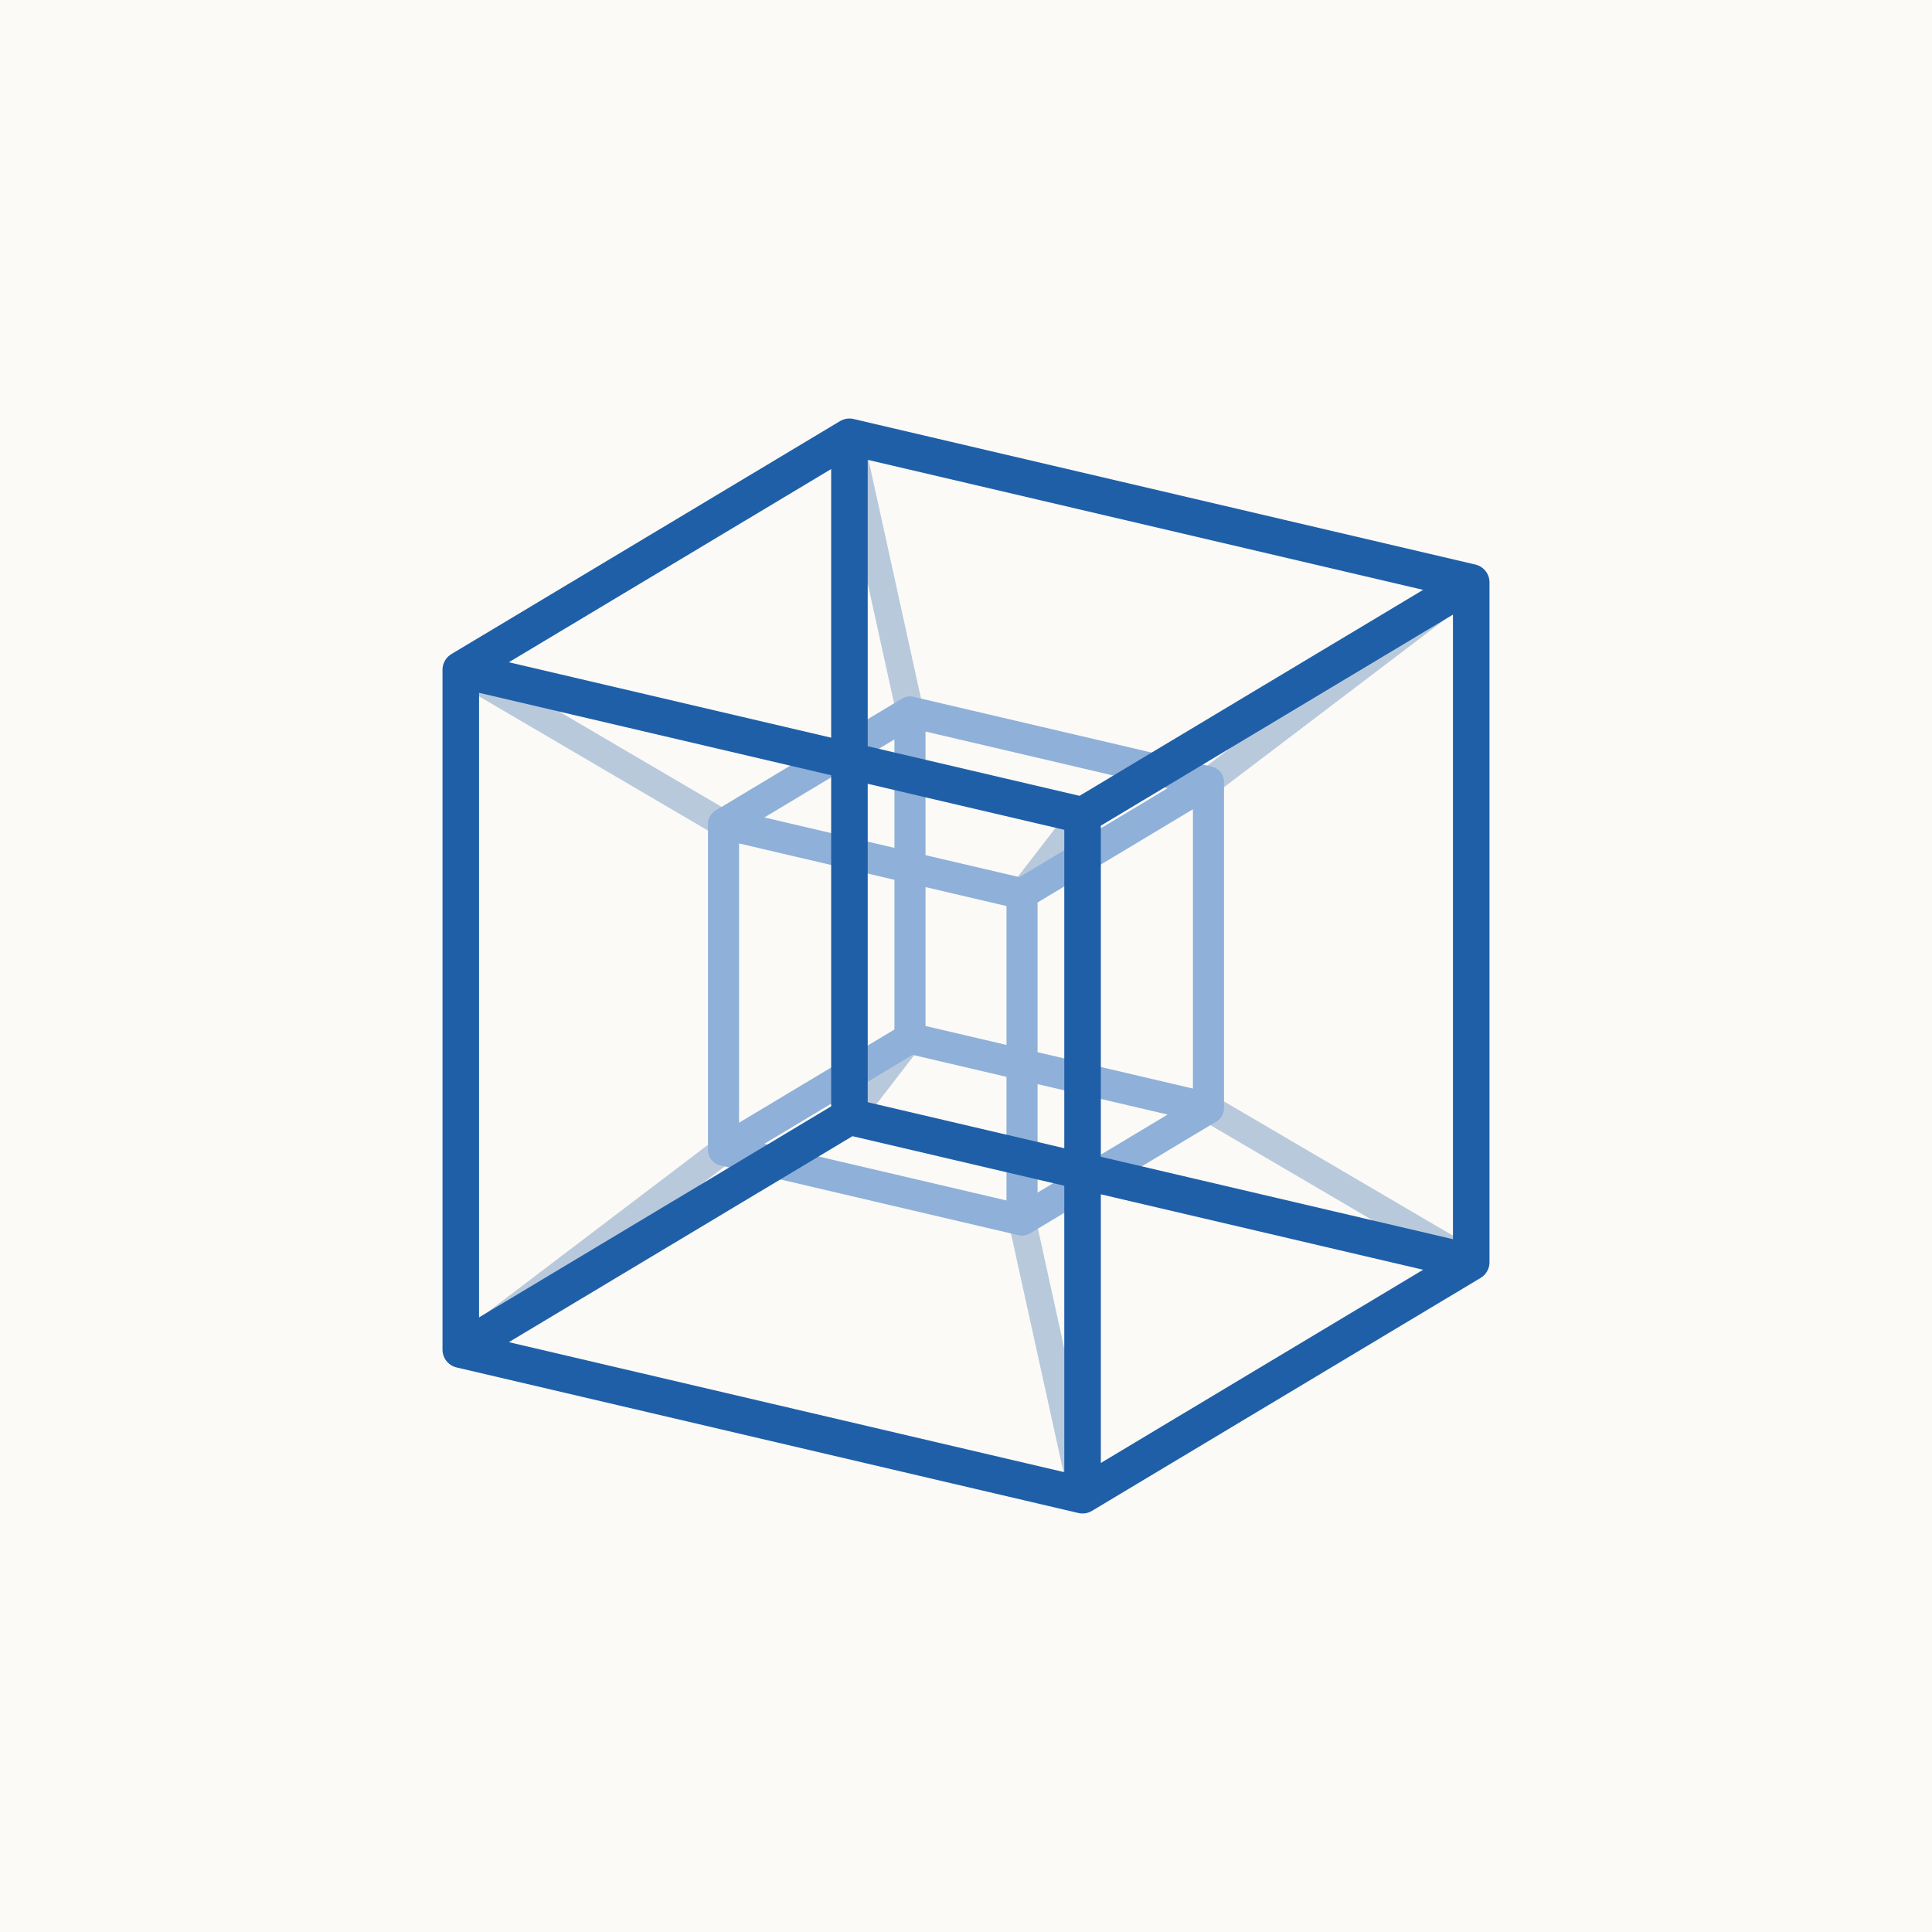
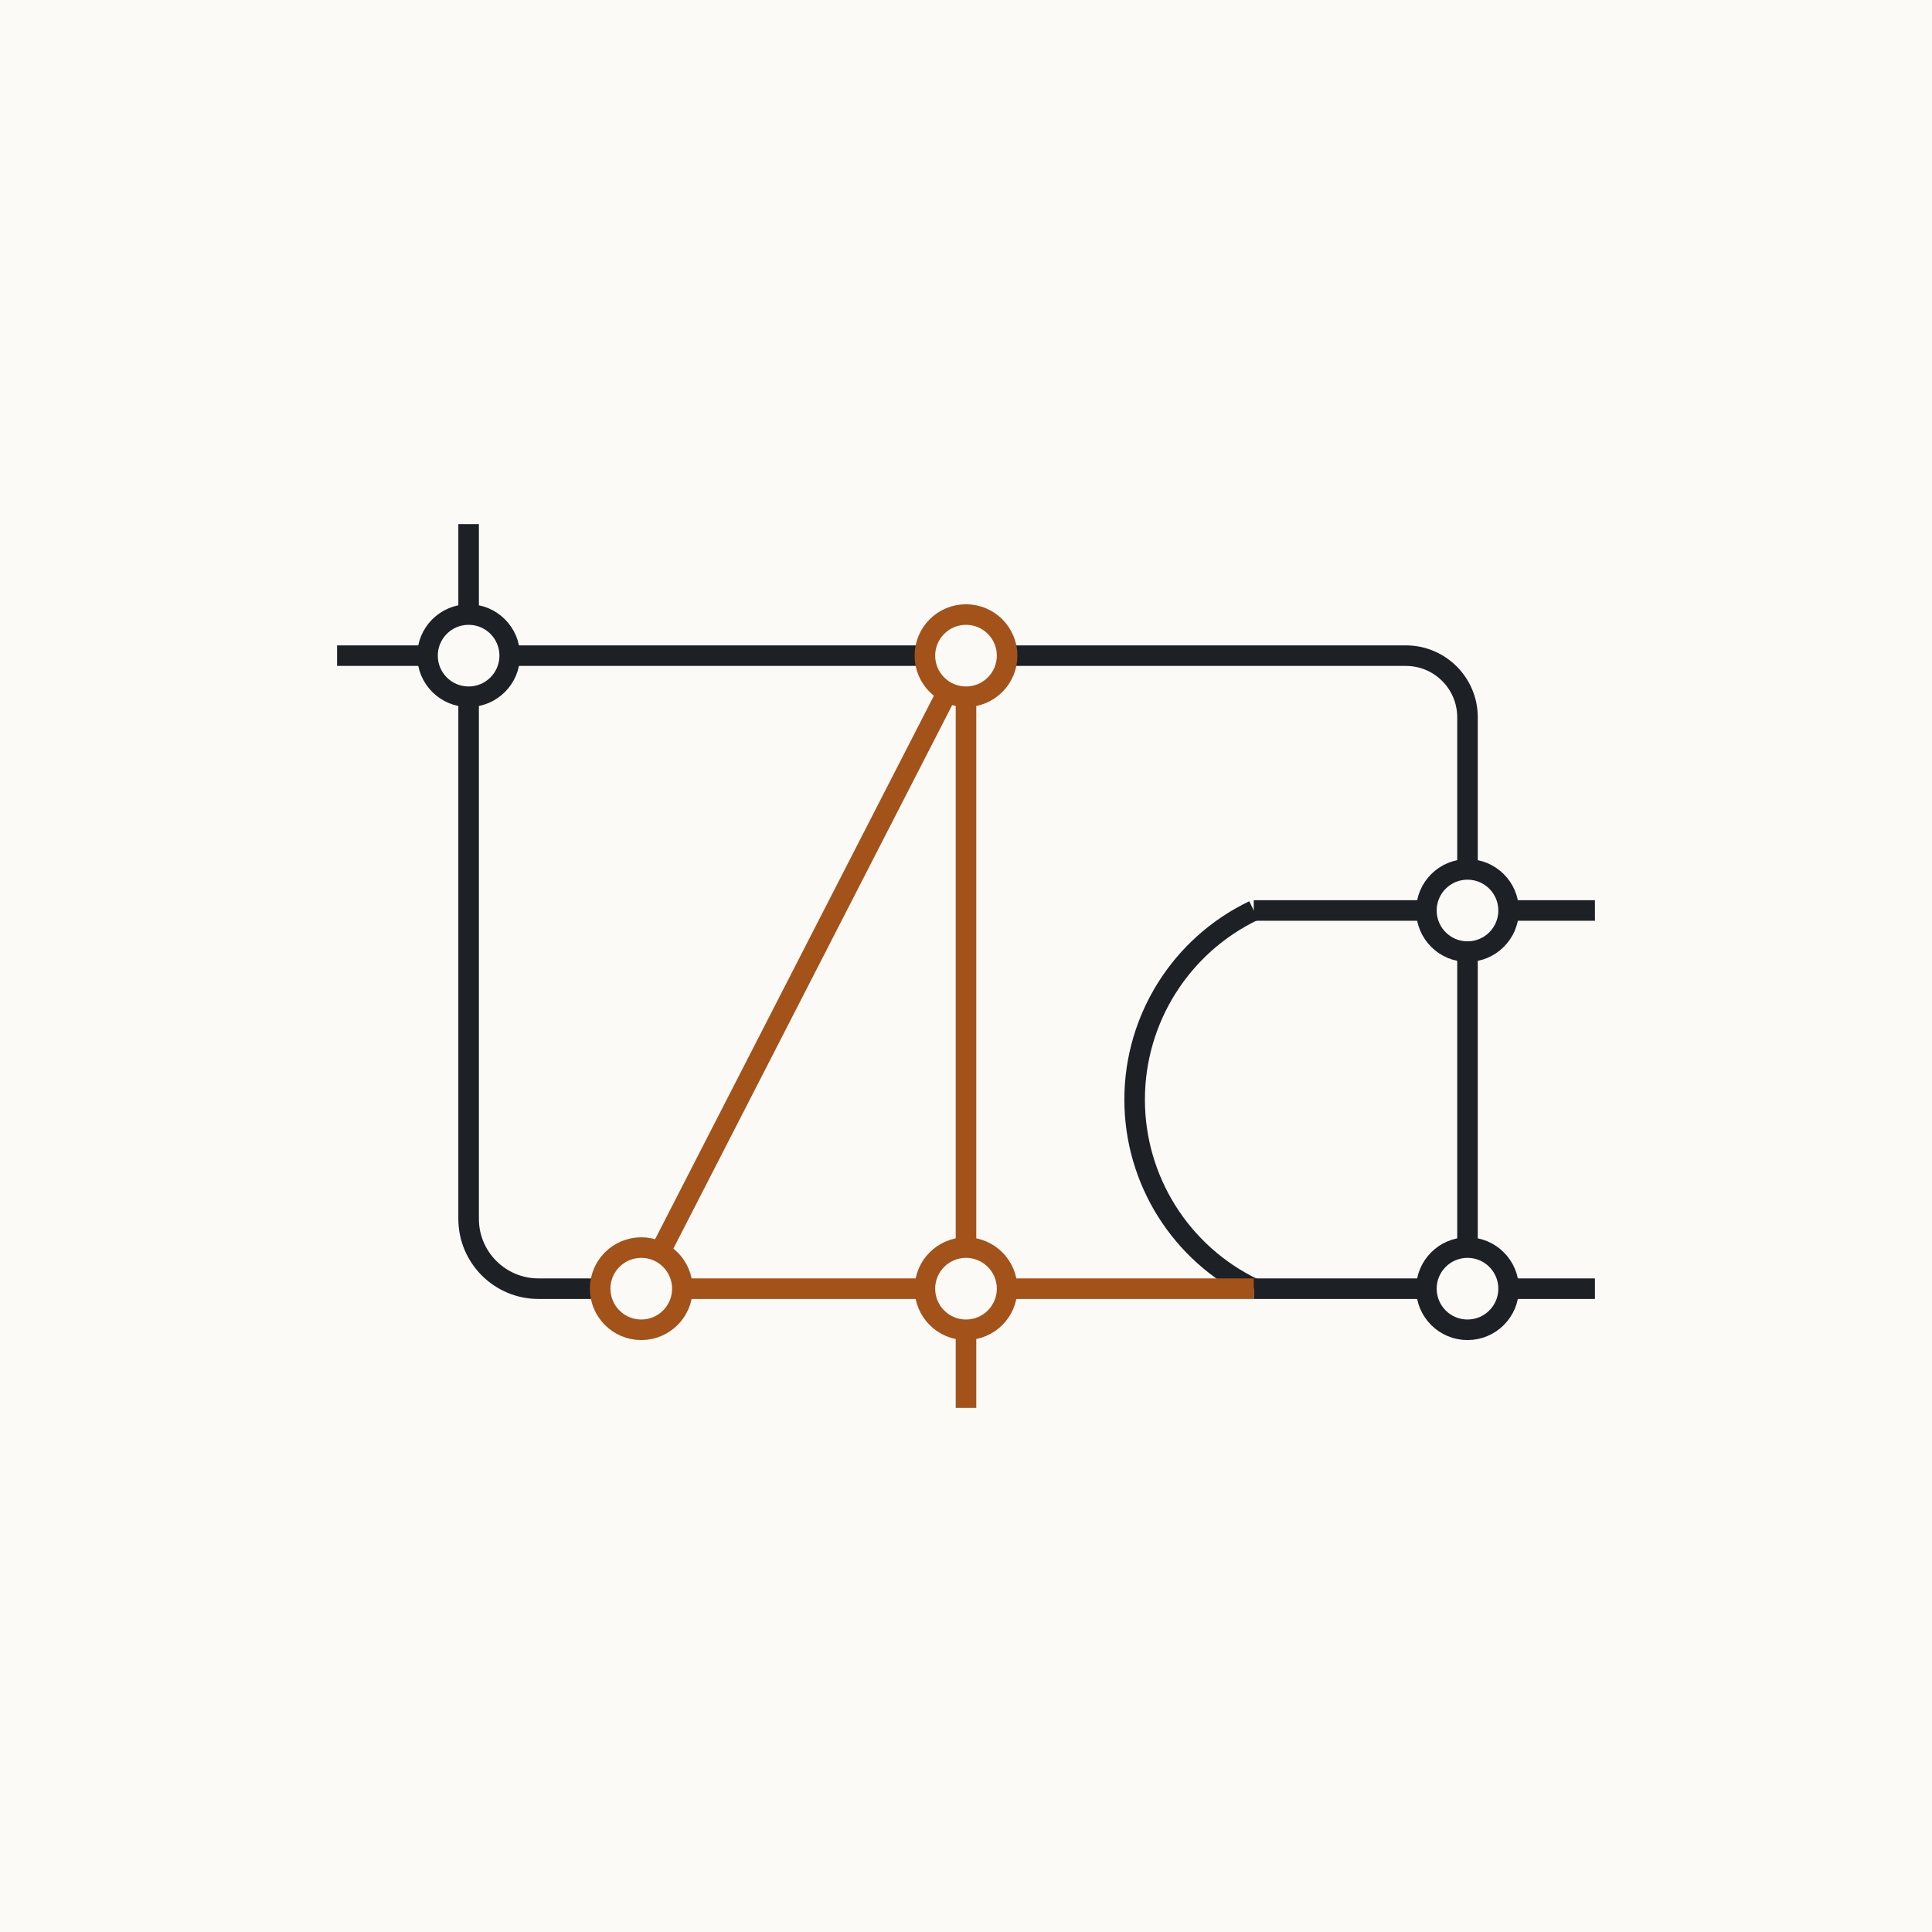
- <svg xmlns="http://www.w3.org/2000/svg" viewBox="0 0 120.00 120.00" role="img" aria-labelledby="t">
-   <rect width="120" height="120" fill="#fbfaf7" />
-   <g fill="none" stroke-linecap="round" stroke-linejoin="round">
-     <path stroke="#b9c9dc" stroke-width="1.70" d="M56.52 64.49L52.76 69.36 M56.52 44.22L52.76 27.13 M44.94 71.44L28.62 83.83 M44.94 51.17L28.62 41.60 M75.06 68.83L91.38 78.40 M75.06 48.56L91.38 36.17 M63.48 75.78L67.24 92.87 M63.48 55.51L67.24 50.64" />
-     <path stroke="#8fb0d8" stroke-width="1.93" d="M56.52 64.49L56.52 44.22 M56.52 64.49L44.94 71.44 M56.52 64.49L75.06 68.83 M56.52 44.22L44.94 51.17 M56.52 44.22L75.06 48.56 M44.94 71.44L44.94 51.17 M44.94 71.44L63.48 75.78 M44.94 51.17L63.48 55.51 M75.06 68.83L75.06 48.56 M75.06 68.83L63.48 75.78 M75.06 48.56L63.48 55.51 M63.48 75.78L63.48 55.51" />
-     <path stroke="#1f5fa8" stroke-width="2.27" d="M52.76 69.36L52.76 27.13 M52.76 69.36L28.62 83.83 M52.76 69.36L91.38 78.40 M52.76 27.13L28.62 41.60 M52.76 27.13L91.38 36.17 M28.62 83.83L28.62 41.60 M28.62 83.83L67.24 92.87 M28.62 41.60L67.24 50.64 M91.38 78.40L91.38 36.17 M91.38 78.40L67.24 92.87 M91.38 36.17L67.24 50.64 M67.24 92.87L67.24 50.64" />
+ <svg xmlns="http://www.w3.org/2000/svg" viewBox="-46.00 -103.50 470.00 470.00" role="img" aria-labelledby="t">
+   <rect x="-1000" y="-1000" width="3000" height="3000" fill="#fbfaf7" />
+   <defs>
+     <mask id="a-m" maskUnits="userSpaceOnUse" x="0" y="0" width="400" height="300">
+       <rect x="0" y="0" width="400" height="300" fill="#fff" />
+       <g fill="#000">
+         <circle cx="68" cy="56" r="10.00" />
+         <circle cx="311" cy="118" r="10.00" />
+         <circle cx="311" cy="210" r="10.00" />
+         <circle cx="189" cy="56" r="10.00" />
+         <circle cx="110" cy="210" r="10.00" />
+         <circle cx="189" cy="210" r="10.00" />
+       </g>
+     </mask>
+   </defs>
+   <g fill="none" stroke-width="5.00" stroke-linejoin="round">
+     <g mask="url(#a-m)">
+       <g stroke="#1d2126">
+         <path d="M68 24V193A17 17 0 0 0 85 210H110" />
+         <path d="M36 56H296A15 15 0 0 1 311 71V210" />
+         <path d="M259 118H342M259 210H342" />
+         <path d="M259 118A51 51 0 0 0 259 210" />
+       </g>
+       <g stroke="#a3521a">
+         <path d="M110 210L189 56V239M110 210H259" />
+       </g>
+     </g>
+     <g stroke="#1d2126">
+       <circle cx="68" cy="56" r="10.00" />
+       <circle cx="311" cy="118" r="10.00" />
+       <circle cx="311" cy="210" r="10.00" />
+     </g>
+     <g stroke="#a3521a">
+       <circle cx="189" cy="56" r="10.00" />
+       <circle cx="110" cy="210" r="10.00" />
+       <circle cx="189" cy="210" r="10.00" />
+     </g>
  </g>
</svg>
